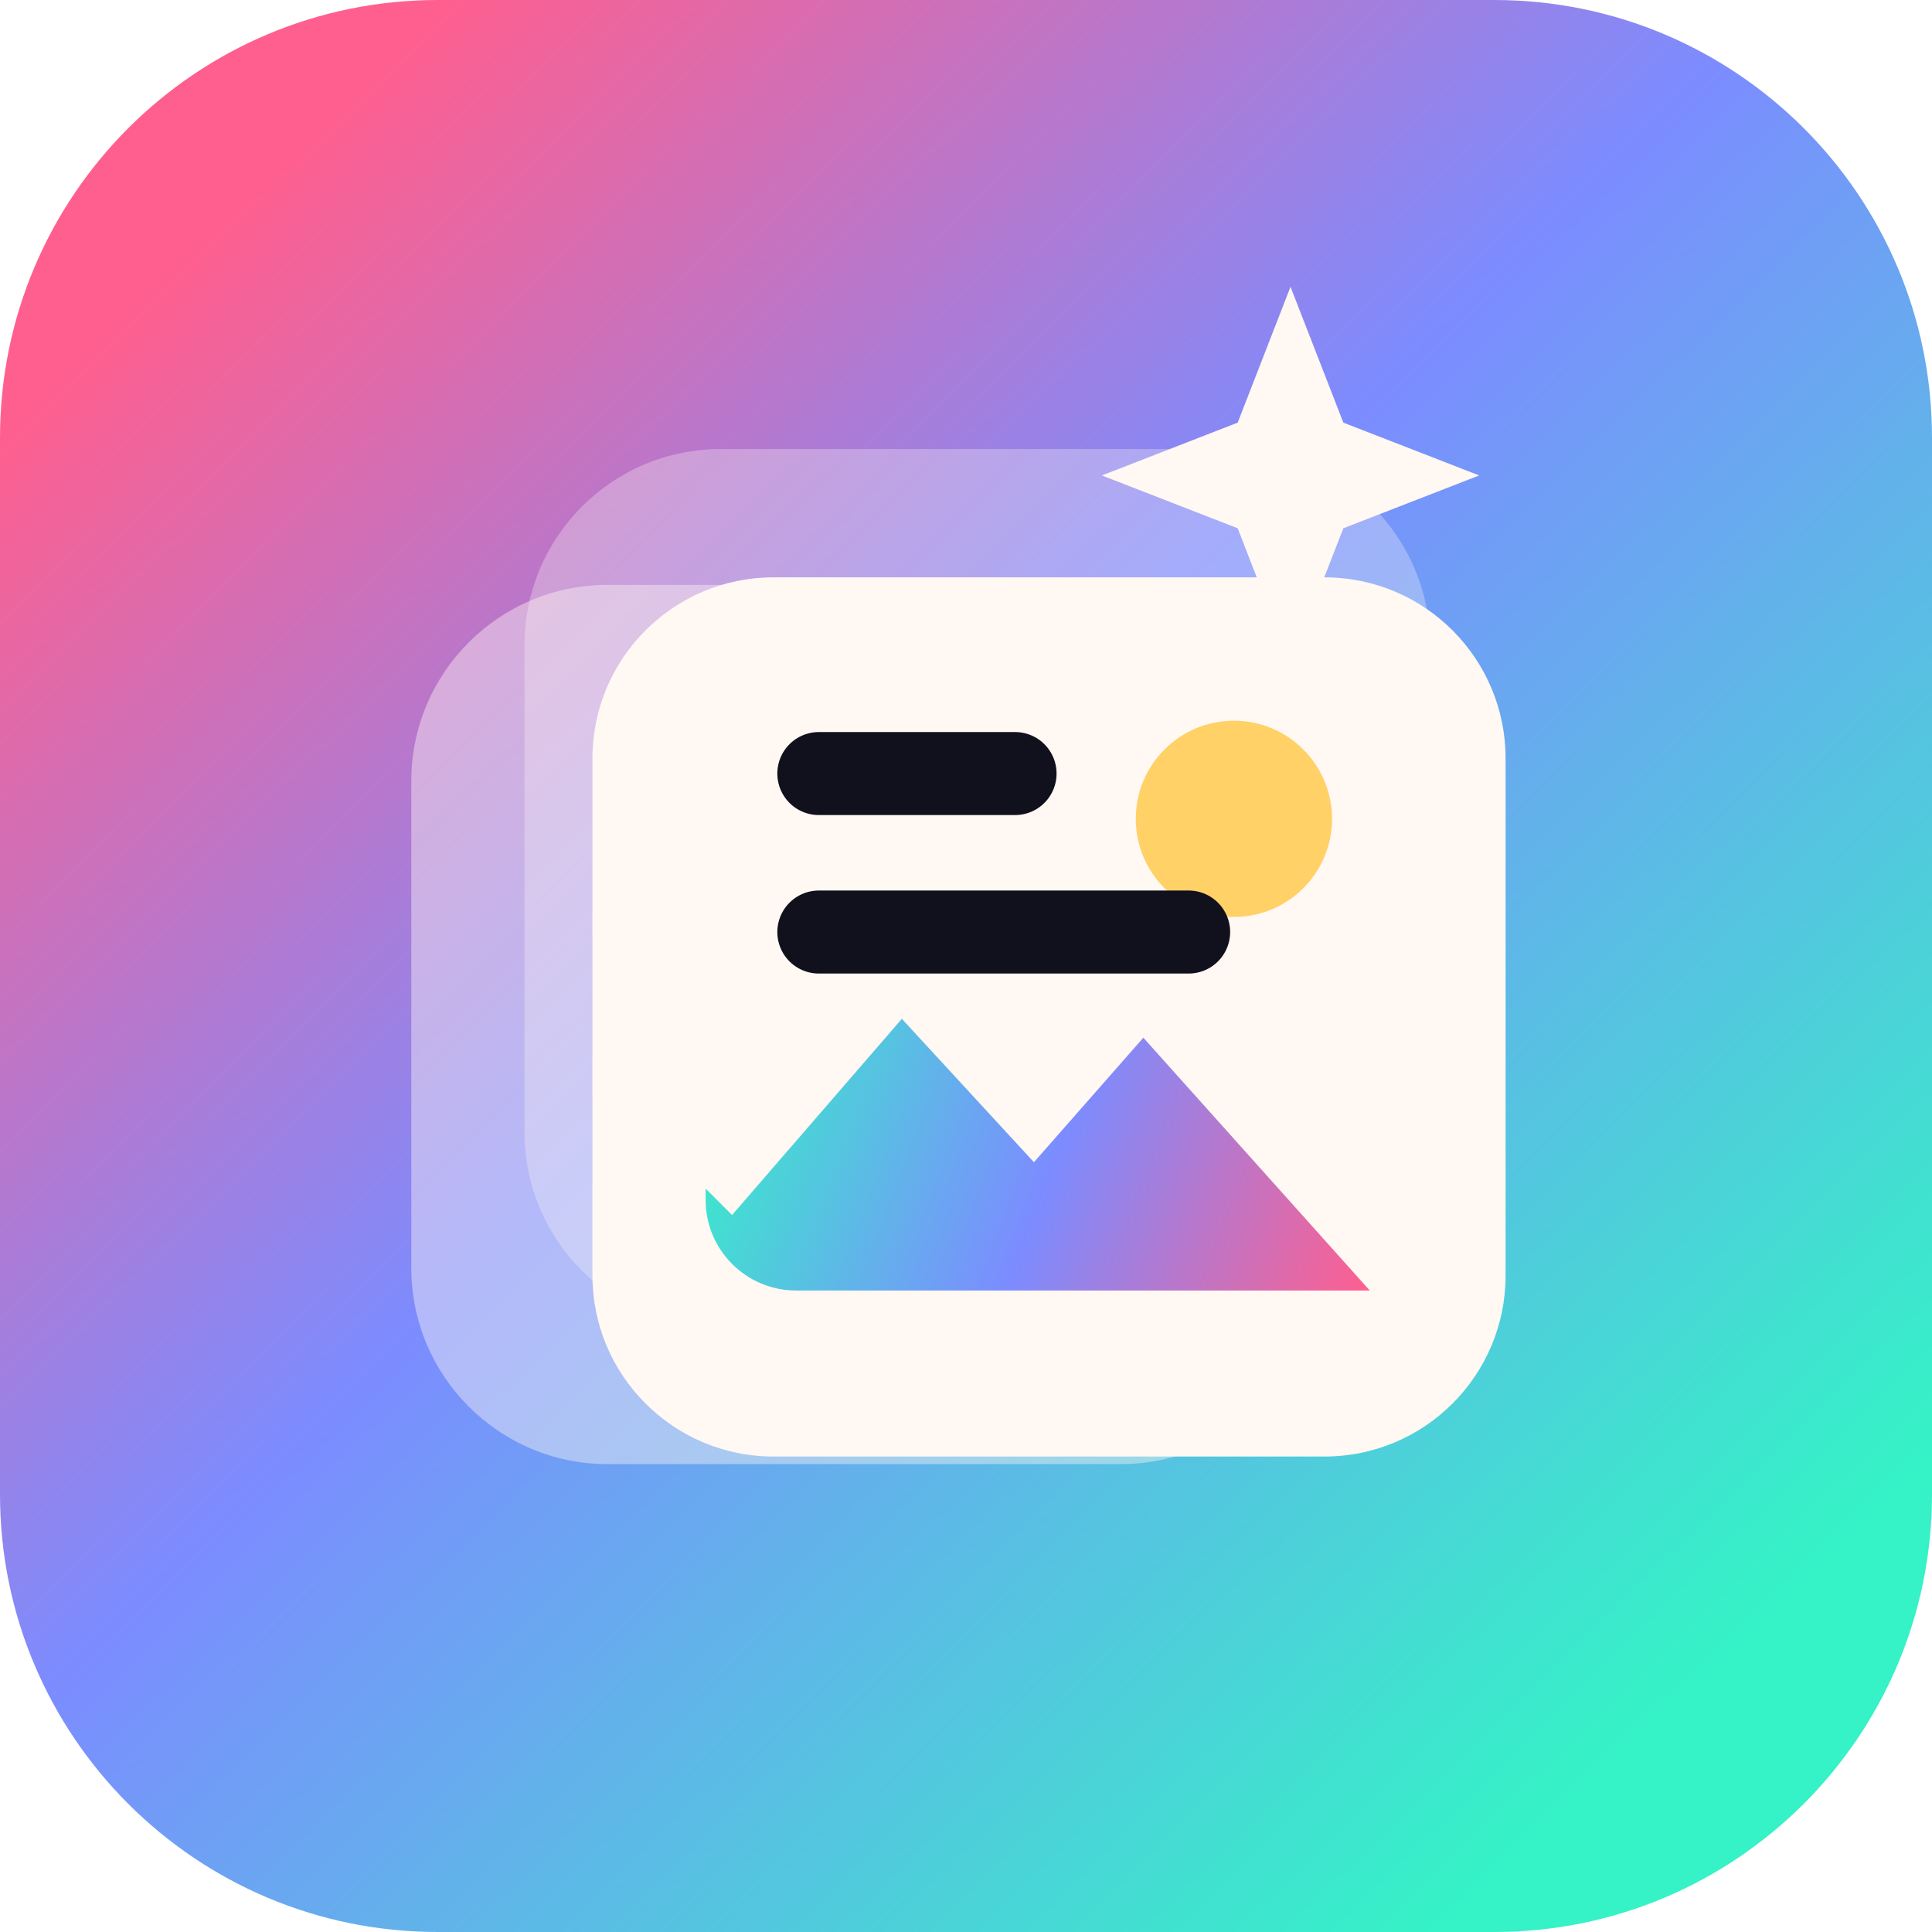
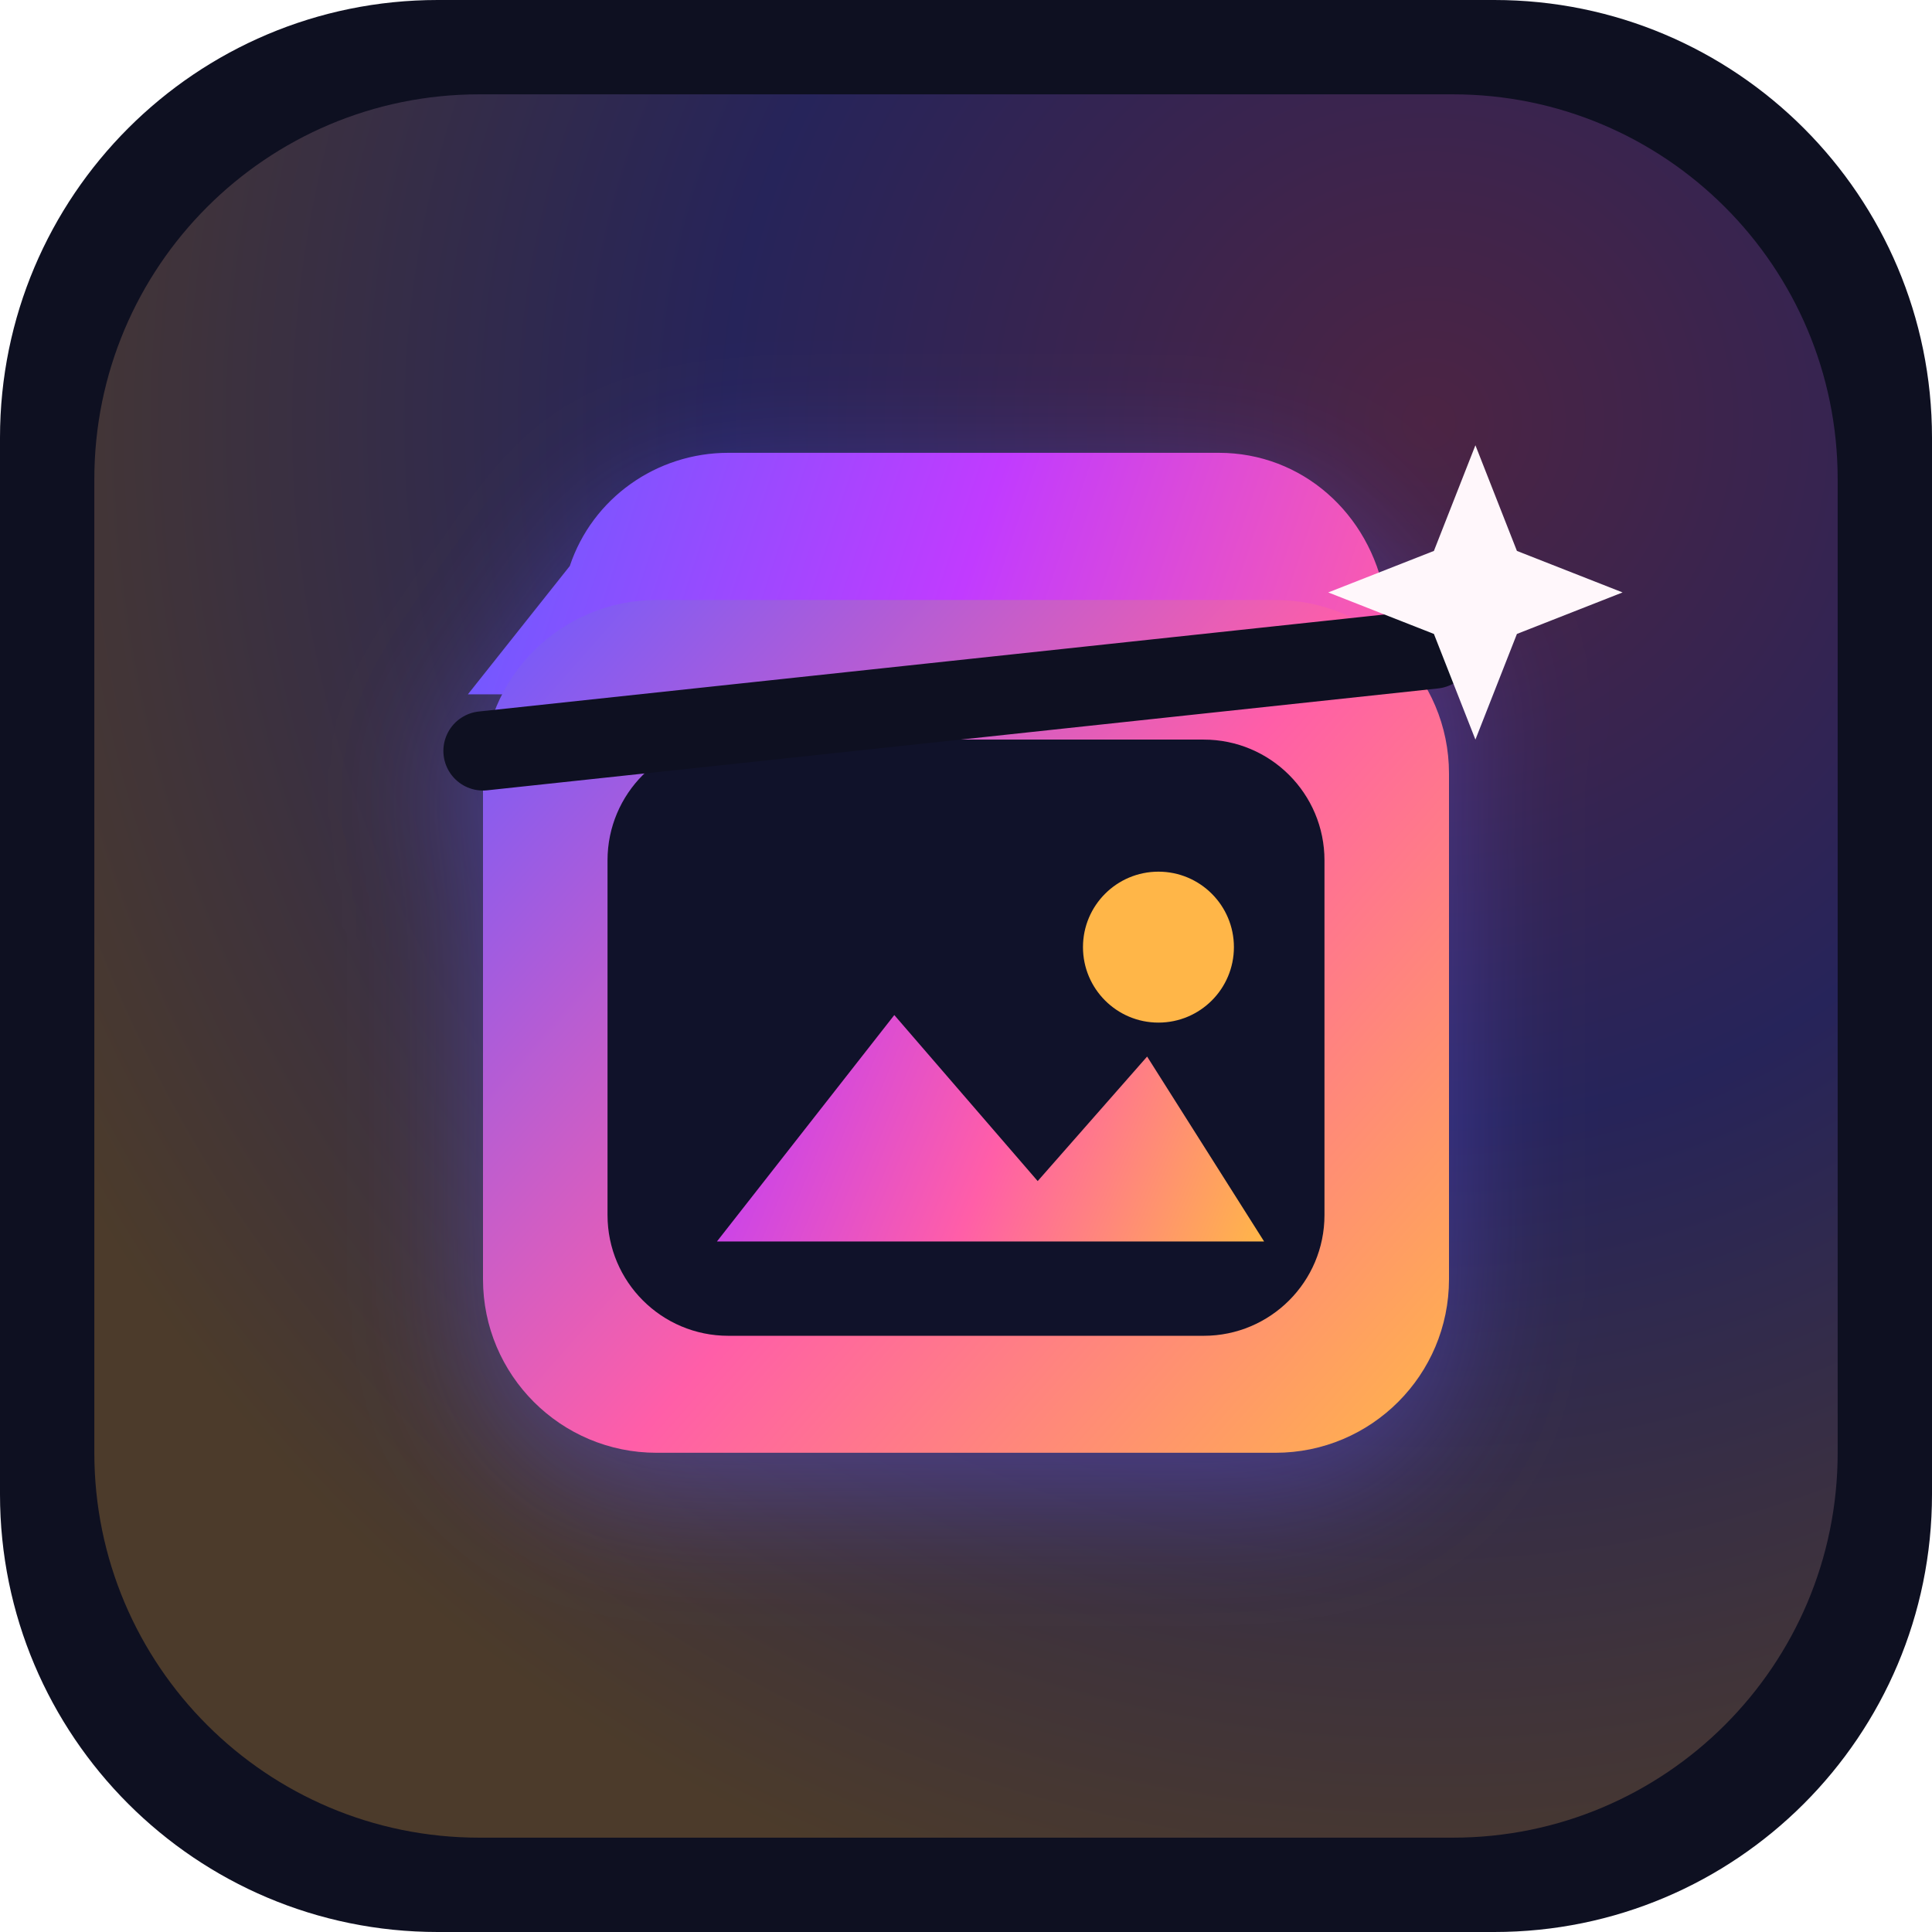
<svg xmlns="http://www.w3.org/2000/svg" width="512" height="512" viewBox="0 0 512 512" fill="none">
-   <rect width="512" height="512" rx="116" fill="url(#bg)" />
-   <path d="M139 171C139 142.281 162.281 119 191 119H327C355.719 119 379 142.281 379 171V300C379 328.719 355.719 352 327 352H191C162.281 352 139 328.719 139 300V171Z" fill="#FFF8F3" fill-opacity="0.3" />
-   <path d="M109 207C109 178.281 132.281 155 161 155H297C325.719 155 349 178.281 349 207V336C349 364.719 325.719 388 297 388H161C132.281 388 109 364.719 109 336V207Z" fill="#FFF8F3" fill-opacity="0.42" />
-   <path d="M157 201C157 174.49 178.49 153 205 153H351C377.51 153 399 174.49 399 201V338C399 364.51 377.51 386 351 386H205C178.49 386 157 364.51 157 338V201Z" fill="#FFF8F3" />
-   <path d="M194 322L239 270L274 308L303 275L363 342H211C197.745 342 187 331.255 187 318V315L194 322Z" fill="url(#imageFill)" />
-   <circle cx="327" cy="217" r="26" fill="#FFD166" />
-   <path d="M342 76L356 112L392 126L356 140L342 176L328 140L292 126L328 112L342 76Z" fill="#FFF8F3" />
-   <path d="M217 205H269" stroke="#11101D" stroke-width="22" stroke-linecap="round" />
-   <path d="M217 247H315" stroke="#11101D" stroke-width="22" stroke-linecap="round" />
+   <rect width="512" height="512" rx="116" fill="#0E1021" />
+   <rect x="25" y="25" width="462" height="462" rx="102" fill="url(#tileGlow)" opacity="0.26" />
+   <g filter="url(#softShadow)">
+     <path d="M151 150C157 132 174 120 193 120H323C345 120 363 136 367 158L372 184H124L151 150Z" fill="url(#lidGradient)" />
+     <path d="M128 205C128 179.595 148.595 159 174 159H338C363.405 159 384 179.595 384 205V339C384 364.405 363.405 385 338 385H174C148.595 385 128 364.405 128 339V205Z" fill="url(#frameGradient)" />
+     <path d="M161 228C161 210.327 175.327 196 193 196H319C336.673 196 351 210.327 351 228V322C351 339.673 336.673 354 319 354H193C175.327 354 161 339.673 161 322V228Z" fill="#10122A" />
+     <path d="M190 329L237 269L275 313L304 280L335 329H190Z" fill="url(#photoGradient)" />
+     <circle cx="307" cy="251" r="20" fill="#FFB648" />
+     <path d="M128 199L380 172" stroke="#0E1021" stroke-width="21" stroke-linecap="round" />
+   </g>
+   <path d="M391 118L402 146L430 157L402 168L391 196L380 168L352 157L380 146L391 118Z" fill="#FFF7FB" />
  <defs>
-     <linearGradient id="bg" x1="60" y1="56" x2="444" y2="450" gradientUnits="userSpaceOnUse">
-       <stop stop-color="#FF5F8F" />
-       <stop offset="0.45" stop-color="#7C8CFF" />
-       <stop offset="1" stop-color="#35F2C7" />
+     <radialGradient id="tileGlow" cx="0" cy="0" r="1" gradientUnits="userSpaceOnUse" gradientTransform="translate(376 113) rotate(132.085) scale(406.741)">
+       <stop stop-color="#FF5EA8" />
+       <stop offset="0.45" stop-color="#6D5BFF" />
+       <stop offset="1" stop-color="#FFB648" />
+     </radialGradient>
+     <linearGradient id="lidGradient" x1="133" y1="120" x2="365" y2="197" gradientUnits="userSpaceOnUse">
+       <stop stop-color="#6D5BFF" />
+       <stop offset="0.52" stop-color="#C13BFF" />
+       <stop offset="1" stop-color="#FF5EA8" />
    </linearGradient>
-     <linearGradient id="imageFill" x1="187" y1="275" x2="363" y2="342" gradientUnits="userSpaceOnUse">
-       <stop stop-color="#35F2C7" />
-       <stop offset="0.52" stop-color="#7C8CFF" />
-       <stop offset="1" stop-color="#FF5F8F" />
+     <linearGradient id="frameGradient" x1="128" y1="159" x2="384" y2="385" gradientUnits="userSpaceOnUse">
+       <stop stop-color="#6D5BFF" />
+       <stop offset="0.52" stop-color="#FF5EA8" />
+       <stop offset="1" stop-color="#FFB648" />
    </linearGradient>
+     <linearGradient id="photoGradient" x1="190" y1="269" x2="335" y2="329" gradientUnits="userSpaceOnUse">
+       <stop stop-color="#B83BFF" />
+       <stop offset="0.52" stop-color="#FF5EA8" />
+       <stop offset="1" stop-color="#FFB648" />
+     </linearGradient>
+     <filter id="softShadow" x="78" y="82" width="356" height="363" filterUnits="userSpaceOnUse" color-interpolation-filters="sRGB">
+       <feFlood flood-opacity="0" result="BackgroundImageFix" />
+       <feColorMatrix in="SourceAlpha" type="matrix" values="0 0 0 0 0 0 0 0 0 0 0 0 0 0 0 0 0 0 127 0" result="hardAlpha" />
+       <feOffset dy="10" />
+       <feGaussianBlur stdDeviation="18" />
+       <feColorMatrix type="matrix" values="0 0 0 0 0.428 0 0 0 0 0.357 0 0 0 0 1 0 0 0 0.38 0" />
+       <feBlend mode="normal" in2="BackgroundImageFix" result="effect1_dropShadow" />
+       <feBlend mode="normal" in="SourceGraphic" in2="effect1_dropShadow" result="shape" />
+     </filter>
  </defs>
</svg>
